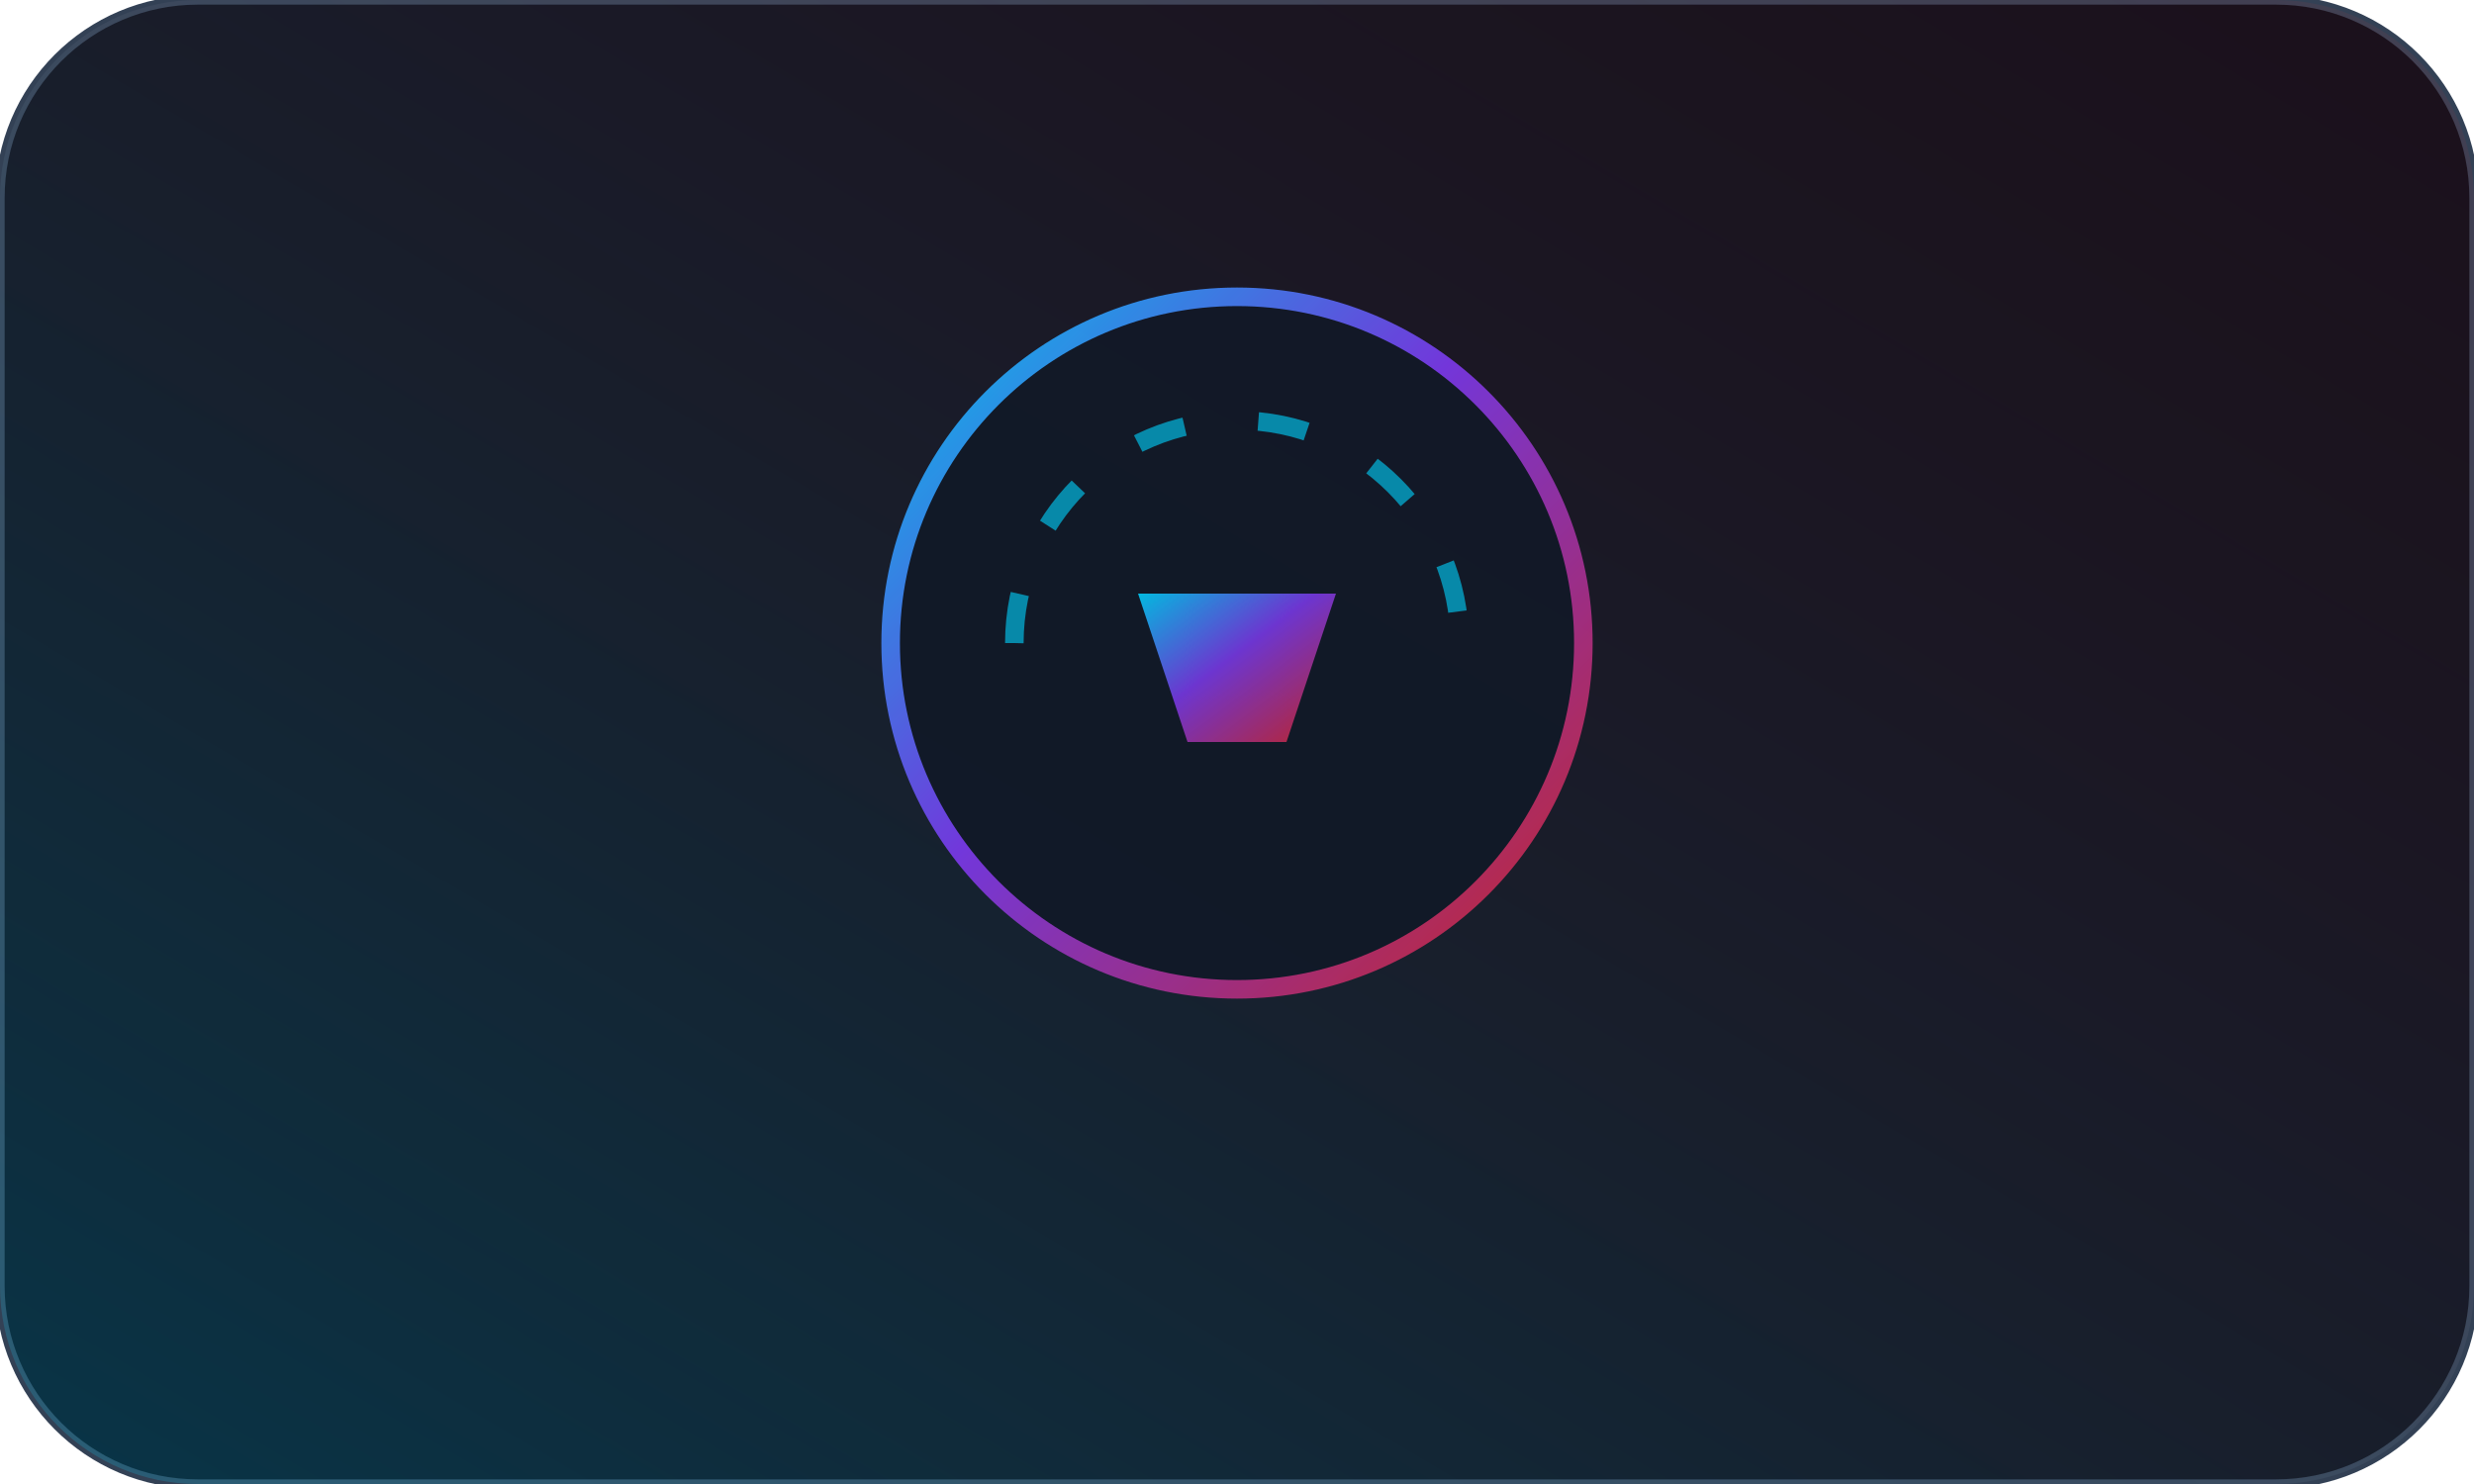
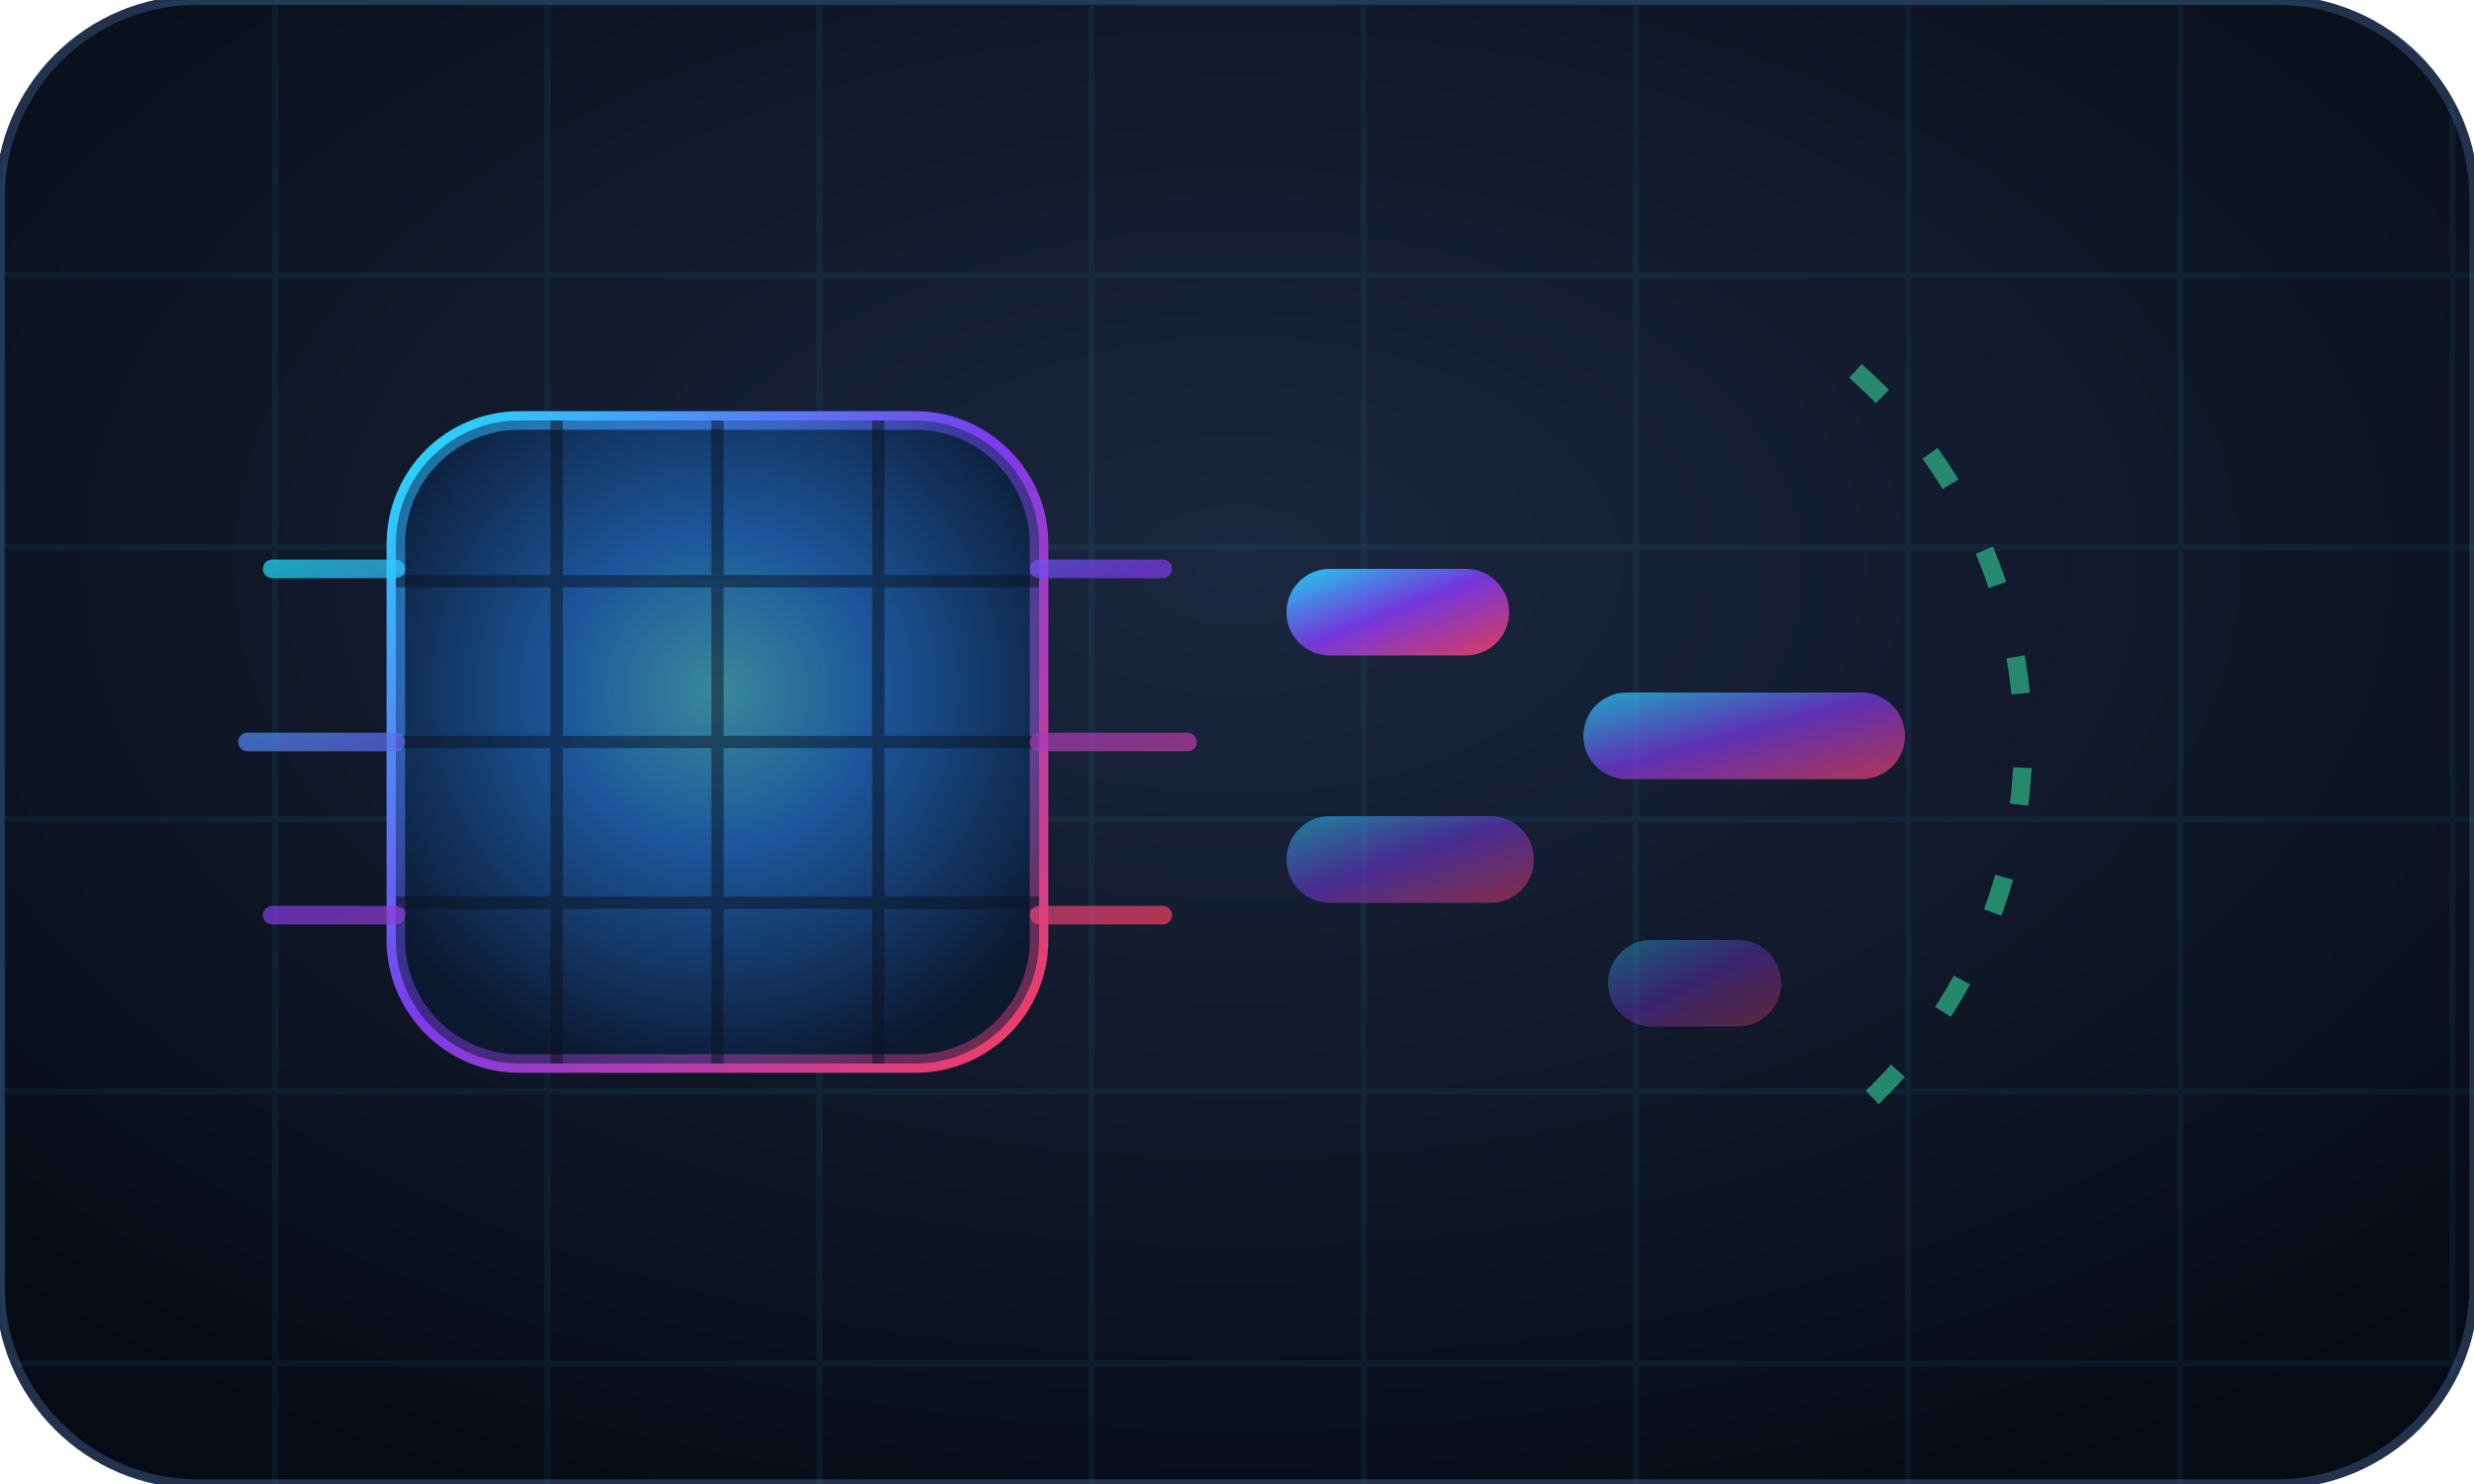
<svg xmlns="http://www.w3.org/2000/svg" viewBox="0 0 200 120" fill="none">
  <defs>
-     <linearGradient id="g" x1="0%" y1="0%" x2="100%" y2="100%">
-       <stop offset="0%" stop-color="#00d4ff" />
-       <stop offset="45%" stop-color="#7c3aed" />
-       <stop offset="100%" stop-color="#dc2626" />
+     <linearGradient id="brand" x1="0%" y1="0%" x2="100%" y2="100%">
+       <stop offset="0%" stop-color="#22e0ff" />
+       <stop offset="48%" stop-color="#7c3aed" />
+       <stop offset="100%" stop-color="#f43f5e" />
    </linearGradient>
-     <linearGradient id="gSoft" x1="0%" y1="100%" x2="100%" y2="0%">
-       <stop offset="0%" stop-color="#00d4ff" stop-opacity="0.2" />
-       <stop offset="100%" stop-color="#dc2626" stop-opacity="0.08" />
+     <linearGradient id="brandSoft" x1="0%" y1="100%" x2="100%" y2="0%">
+       <stop offset="0%" stop-color="#22e0ff" stop-opacity="0.16" />
+       <stop offset="100%" stop-color="#f43f5e" stop-opacity="0.05" />
    </linearGradient>
-     <linearGradient id="chip" x1="0%" y1="0%" x2="0%" y2="100%">
-       <stop offset="0%" stop-color="#1e293b" />
-       <stop offset="100%" stop-color="#0f172a" />
+     <radialGradient id="spot" cx="50%" cy="38%" r="70%">
+       <stop offset="0%" stop-color="#1b2740" />
+       <stop offset="100%" stop-color="#070b15" />
+     </radialGradient>
+     <linearGradient id="glass" x1="0%" y1="0%" x2="0%" y2="100%">
+       <stop offset="0%" stop-color="#ffffff" stop-opacity="0.14" />
+       <stop offset="22%" stop-color="#ffffff" stop-opacity="0.04" />
+       <stop offset="100%" stop-color="#ffffff" stop-opacity="0" />
    </linearGradient>
-     <filter id="glow" x="-50%" y="-50%" width="200%" height="200%">
-       <feGaussianBlur stdDeviation="6" result="b" />
+     <linearGradient id="pcb" x1="0%" y1="0%" x2="0%" y2="100%">
+       <stop offset="0%" stop-color="#16233c" />
+       <stop offset="100%" stop-color="#0a1322" />
+     </linearGradient>
+     <radialGradient id="core" cx="50%" cy="42%" r="62%">
+       <stop offset="0%" stop-color="#5eeaff" />
+       <stop offset="40%" stop-color="#2a8cff" />
+       <stop offset="100%" stop-color="#0b1b3a" />
+     </radialGradient>
+     <linearGradient id="gold" x1="0%" y1="0%" x2="0%" y2="100%">
+       <stop offset="0%" stop-color="#fde68a" />
+       <stop offset="100%" stop-color="#b8862f" />
+     </linearGradient>
+     <linearGradient id="emerald" x1="0%" y1="0%" x2="100%" y2="0%">
+       <stop offset="0%" stop-color="#34d399" />
+       <stop offset="100%" stop-color="#10b981" />
+     </linearGradient>
+     <filter id="glow" x="-60%" y="-60%" width="220%" height="220%">
+       <feGaussianBlur stdDeviation="3.2" result="b" />
      <feMerge>
        <feMergeNode in="b" />
        <feMergeNode in="SourceGraphic" />
      </feMerge>
    </filter>
-     <filter id="softGlow" x="-80%" y="-80%" width="260%" height="260%">
-       <feGaussianBlur stdDeviation="18" />
+     <filter id="bloom" x="-120%" y="-120%" width="340%" height="340%">
+       <feGaussianBlur stdDeviation="22" />
    </filter>
+     <filter id="cardShadow" x="-30%" y="-30%" width="160%" height="160%">
+       <feDropShadow dx="0" dy="10" stdDeviation="14" flood-color="#000000" flood-opacity="0.45" />
+     </filter>
+     <pattern id="grid" width="22" height="22" patternUnits="userSpaceOnUse">
+       <path d="M22 0H0V22" fill="none" stroke="#22e0ff" stroke-opacity="0.06" stroke-width="1" />
+     </pattern>
  </defs>
-   <rect width="200" height="120" rx="16" fill="#0a0e1a" stroke="#334155" stroke-width="0.75" />
-   <rect width="200" height="120" rx="16" fill="url(#gSoft)" />
-   <g transform="translate(100,52)">
-     <circle r="28" stroke="url(#g)" stroke-width="1.5" fill="#111827" opacity="0.9" />
-     <path d="M-8,-4 L8,-4 L4,8 L-4,8 Z" fill="url(#g)" opacity="0.85" />
-     <path d="M-18,0 A18,18 0 1,1 18,0" stroke="#00d4ff" stroke-width="1.5" fill="none" stroke-dasharray="4 6" opacity="0.6" />
+   <rect width="200" height="120" rx="16" fill="url(#spot)" stroke="#22324d" stroke-width="0.75" />
+   <rect width="200" height="120" rx="16" fill="url(#grid)" />
+   <g transform="translate(58,60)">
+     <rect x="-26" y="-26" width="52" height="52" rx="10" fill="#0a1322" stroke="url(#brand)" stroke-width="1.5" />
+     <rect x="-26" y="-26" width="52" height="52" rx="10" fill="url(#core)" opacity="0.55" />
+     <g stroke="#0a1322" stroke-opacity="0.5" stroke-width="1">
+       <path d="M-13,-26 V26 M0,-26 V26 M13,-26 V26 M-26,-13 H26 M-26,0 H26 M-26,13 H26" />
+     </g>
+     <g stroke="url(#brand)" stroke-width="1.5" stroke-linecap="round" opacity="0.7">
+       <path d="M-26,-14 H-36 M-26,0 H-38 M-26,14 H-36 M26,-14 H36 M26,0 H38 M26,14 H36" />
+     </g>
  </g>
+   <g fill="url(#brand)">
+     <rect x="104" y="46" width="18" height="7" rx="3.5" opacity="0.9" />
+     <rect x="128" y="56" width="26" height="7" rx="3.5" opacity="0.7" />
+     <rect x="104" y="66" width="20" height="7" rx="3.5" opacity="0.5" />
+     <rect x="130" y="76" width="14" height="7" rx="3.5" opacity="0.35" />
+   </g>
+   <path d="M150,30 A40,40 0 0,1 150,90" stroke="#34d399" stroke-width="1.5" stroke-dasharray="3 6" fill="none" opacity="0.6" />
</svg>
